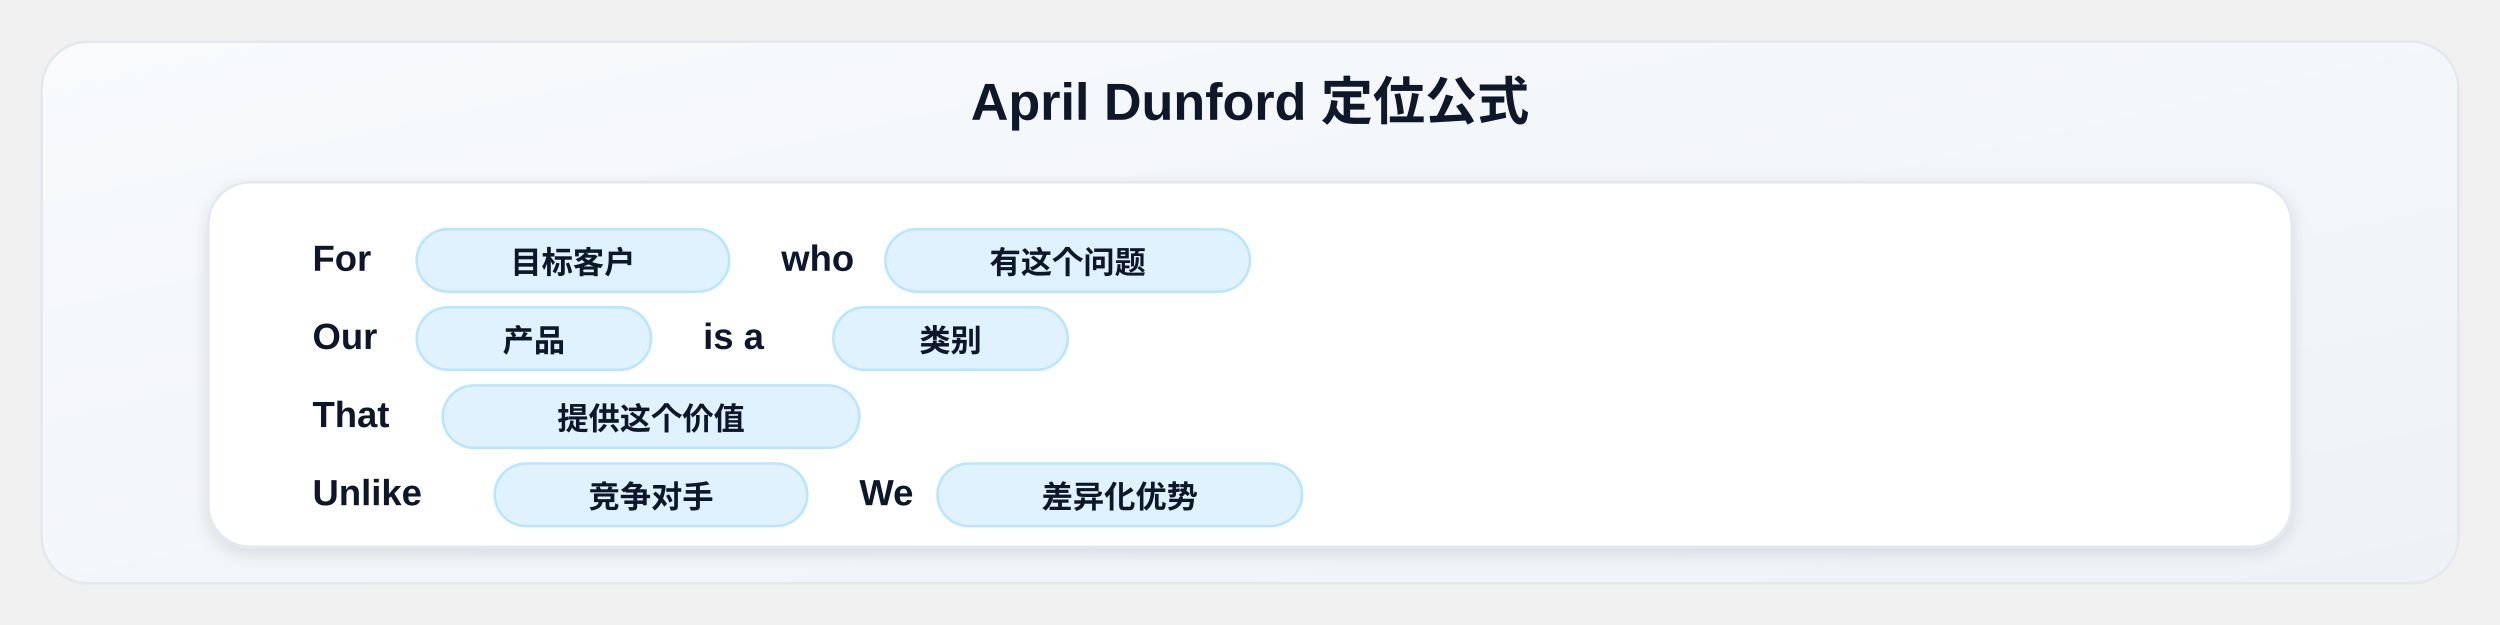
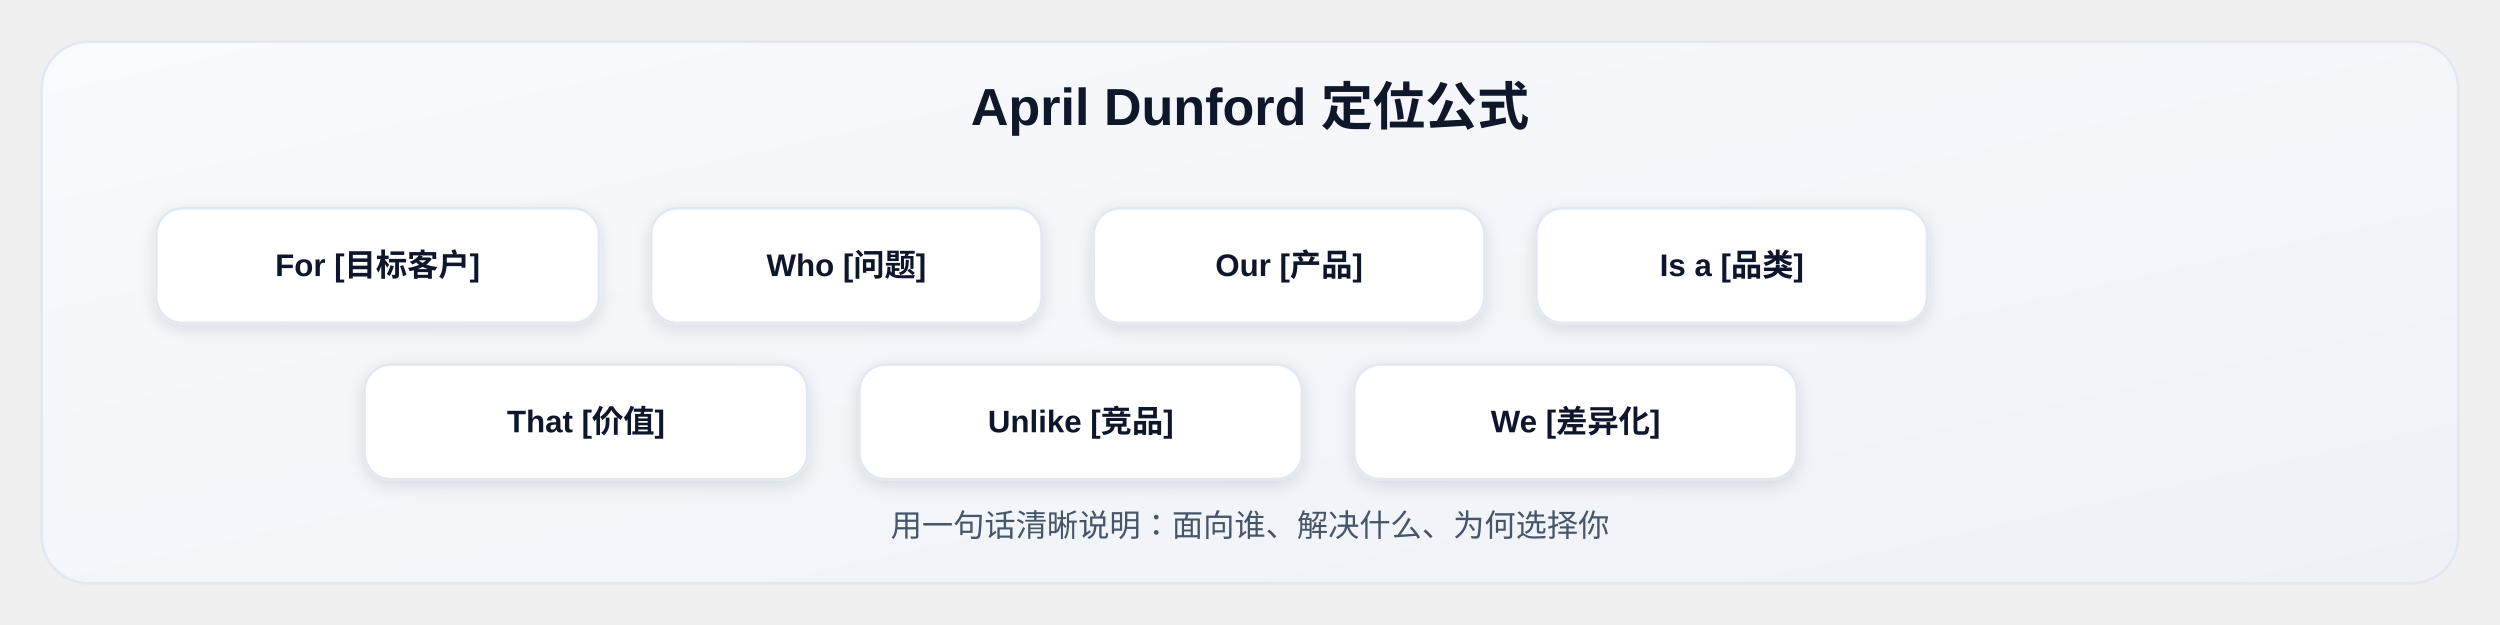
- <svg xmlns="http://www.w3.org/2000/svg" width="960" height="240" viewBox="0 0 960 240" role="img" aria-labelledby="position-title position-desc">
+ <svg xmlns="http://www.w3.org/2000/svg" width="960" height="240" viewBox="0 0 960 240" role="img" aria-labelledby="pos-02-title pos-02-desc">
  <defs>
-     <linearGradient id="position-bg" x1="0" y1="0" x2="1" y2="1">
+     <linearGradient id="pos-02-bg" x1="0" y1="0" x2="1" y2="1">
      <stop offset="0%" stop-color="#F8FAFC" />
      <stop offset="100%" stop-color="#EEF2F7" />
    </linearGradient>
-     <filter id="position-shadow" x="-10%" y="-10%" width="120%" height="120%">
+     <filter id="pos-02-shadow" x="-10%" y="-10%" width="120%" height="120%">
      <feDropShadow dx="0" dy="2" stdDeviation="3" flood-color="#0F172A" flood-opacity="0.12" />
    </filter>
    <style>
      .title { font: 700 20px/1.2 "Noto Sans SC", "PingFang SC", "Microsoft YaHei", Arial, sans-serif; fill: #0F172A; }
-       .line { font: 600 14px/1.4 "Noto Sans SC", "PingFang SC", "Microsoft YaHei", Arial, sans-serif; fill: #0F172A; }
-       .pill { fill: #E0F2FE; stroke: #BAE6FD; }
-       .pill-text { font: 600 12px/1 "Noto Sans SC", "PingFang SC", "Microsoft YaHei", Arial, sans-serif; fill: #0F172A; }
+       .token { font: 700 12px/1.2 "Noto Sans SC", "PingFang SC", "Microsoft YaHei", Arial, sans-serif; fill: #0F172A; }
+       .hint { font: 12px/1.2 "Noto Sans SC", "PingFang SC", "Microsoft YaHei", Arial, sans-serif; fill: #475569; }
    </style>
  </defs>
-   <rect x="16" y="16" width="928" height="208" rx="18" fill="url(#position-bg)" stroke="#E2E8F0" />
-   <text x="480" y="46" text-anchor="middle" class="title">April Dunford 定位公式</text>
-   <g filter="url(#position-shadow)">
-     <rect x="80" y="70" width="800" height="140" rx="16" fill="#FFFFFF" stroke="#E2E8F0" />
-     <text x="120" y="104" class="line">For</text>
-     <rect x="160" y="88" width="120" height="24" rx="12" class="pill" />
-     <text x="220" y="105" text-anchor="middle" class="pill-text">目标客户</text>
-     <text x="300" y="104" class="line">who</text>
-     <rect x="340" y="88" width="140" height="24" rx="12" class="pill" />
-     <text x="410" y="105" text-anchor="middle" class="pill-text">有这个问题</text>
-     <text x="120" y="134" class="line">Our</text>
-     <rect x="160" y="118" width="90" height="24" rx="12" class="pill" />
-     <text x="205" y="135" text-anchor="middle" class="pill-text">产品</text>
-     <text x="270" y="134" class="line">is a</text>
-     <rect x="320" y="118" width="90" height="24" rx="12" class="pill" />
-     <text x="365" y="135" text-anchor="middle" class="pill-text">类别</text>
-     <text x="120" y="164" class="line">That</text>
-     <rect x="170" y="148" width="160" height="24" rx="12" class="pill" />
-     <text x="250" y="165" text-anchor="middle" class="pill-text">提供这个价值</text>
-     <text x="120" y="194" class="line">Unlike</text>
-     <rect x="190" y="178" width="120" height="24" rx="12" class="pill" />
-     <text x="250" y="195" text-anchor="middle" class="pill-text">竞争对手</text>
-     <text x="330" y="194" class="line">We</text>
-     <rect x="360" y="178" width="140" height="24" rx="12" class="pill" />
-     <text x="430" y="195" text-anchor="middle" class="pill-text">差异化优势</text>
+   <rect x="16" y="16" width="928" height="208" rx="18" fill="url(#pos-02-bg)" stroke="#E2E8F0" />
+   <text x="480" y="48" text-anchor="middle" class="title">April Dunford 定位公式</text>
+   <g filter="url(#pos-02-shadow)">
+     <rect x="60" y="80" width="170" height="44" rx="10" fill="#FFFFFF" stroke="#E2E8F0" />
+     <rect x="250" y="80" width="150" height="44" rx="10" fill="#FFFFFF" stroke="#E2E8F0" />
+     <rect x="420" y="80" width="150" height="44" rx="10" fill="#FFFFFF" stroke="#E2E8F0" />
+     <rect x="590" y="80" width="150" height="44" rx="10" fill="#FFFFFF" stroke="#E2E8F0" />
+     <text x="145" y="106" text-anchor="middle" class="token">For [目标客户]</text>
+     <text x="325" y="106" text-anchor="middle" class="token">Who [问题]</text>
+     <text x="495" y="106" text-anchor="middle" class="token">Our [产品]</text>
+     <text x="665" y="106" text-anchor="middle" class="token">Is a [品类]</text>
+     <rect x="140" y="140" width="170" height="44" rx="10" fill="#FFFFFF" stroke="#E2E8F0" />
+     <rect x="330" y="140" width="170" height="44" rx="10" fill="#FFFFFF" stroke="#E2E8F0" />
+     <rect x="520" y="140" width="170" height="44" rx="10" fill="#FFFFFF" stroke="#E2E8F0" />
+     <text x="225" y="166" text-anchor="middle" class="token">That [价值]</text>
+     <text x="415" y="166" text-anchor="middle" class="token">Unlike [竞品]</text>
+     <text x="605" y="166" text-anchor="middle" class="token">We [差异化]</text>
  </g>
+   <text x="480" y="206" text-anchor="middle" class="hint">用一句话清晰说明：面向谁、解决什么、为何选择你</text>
</svg>
